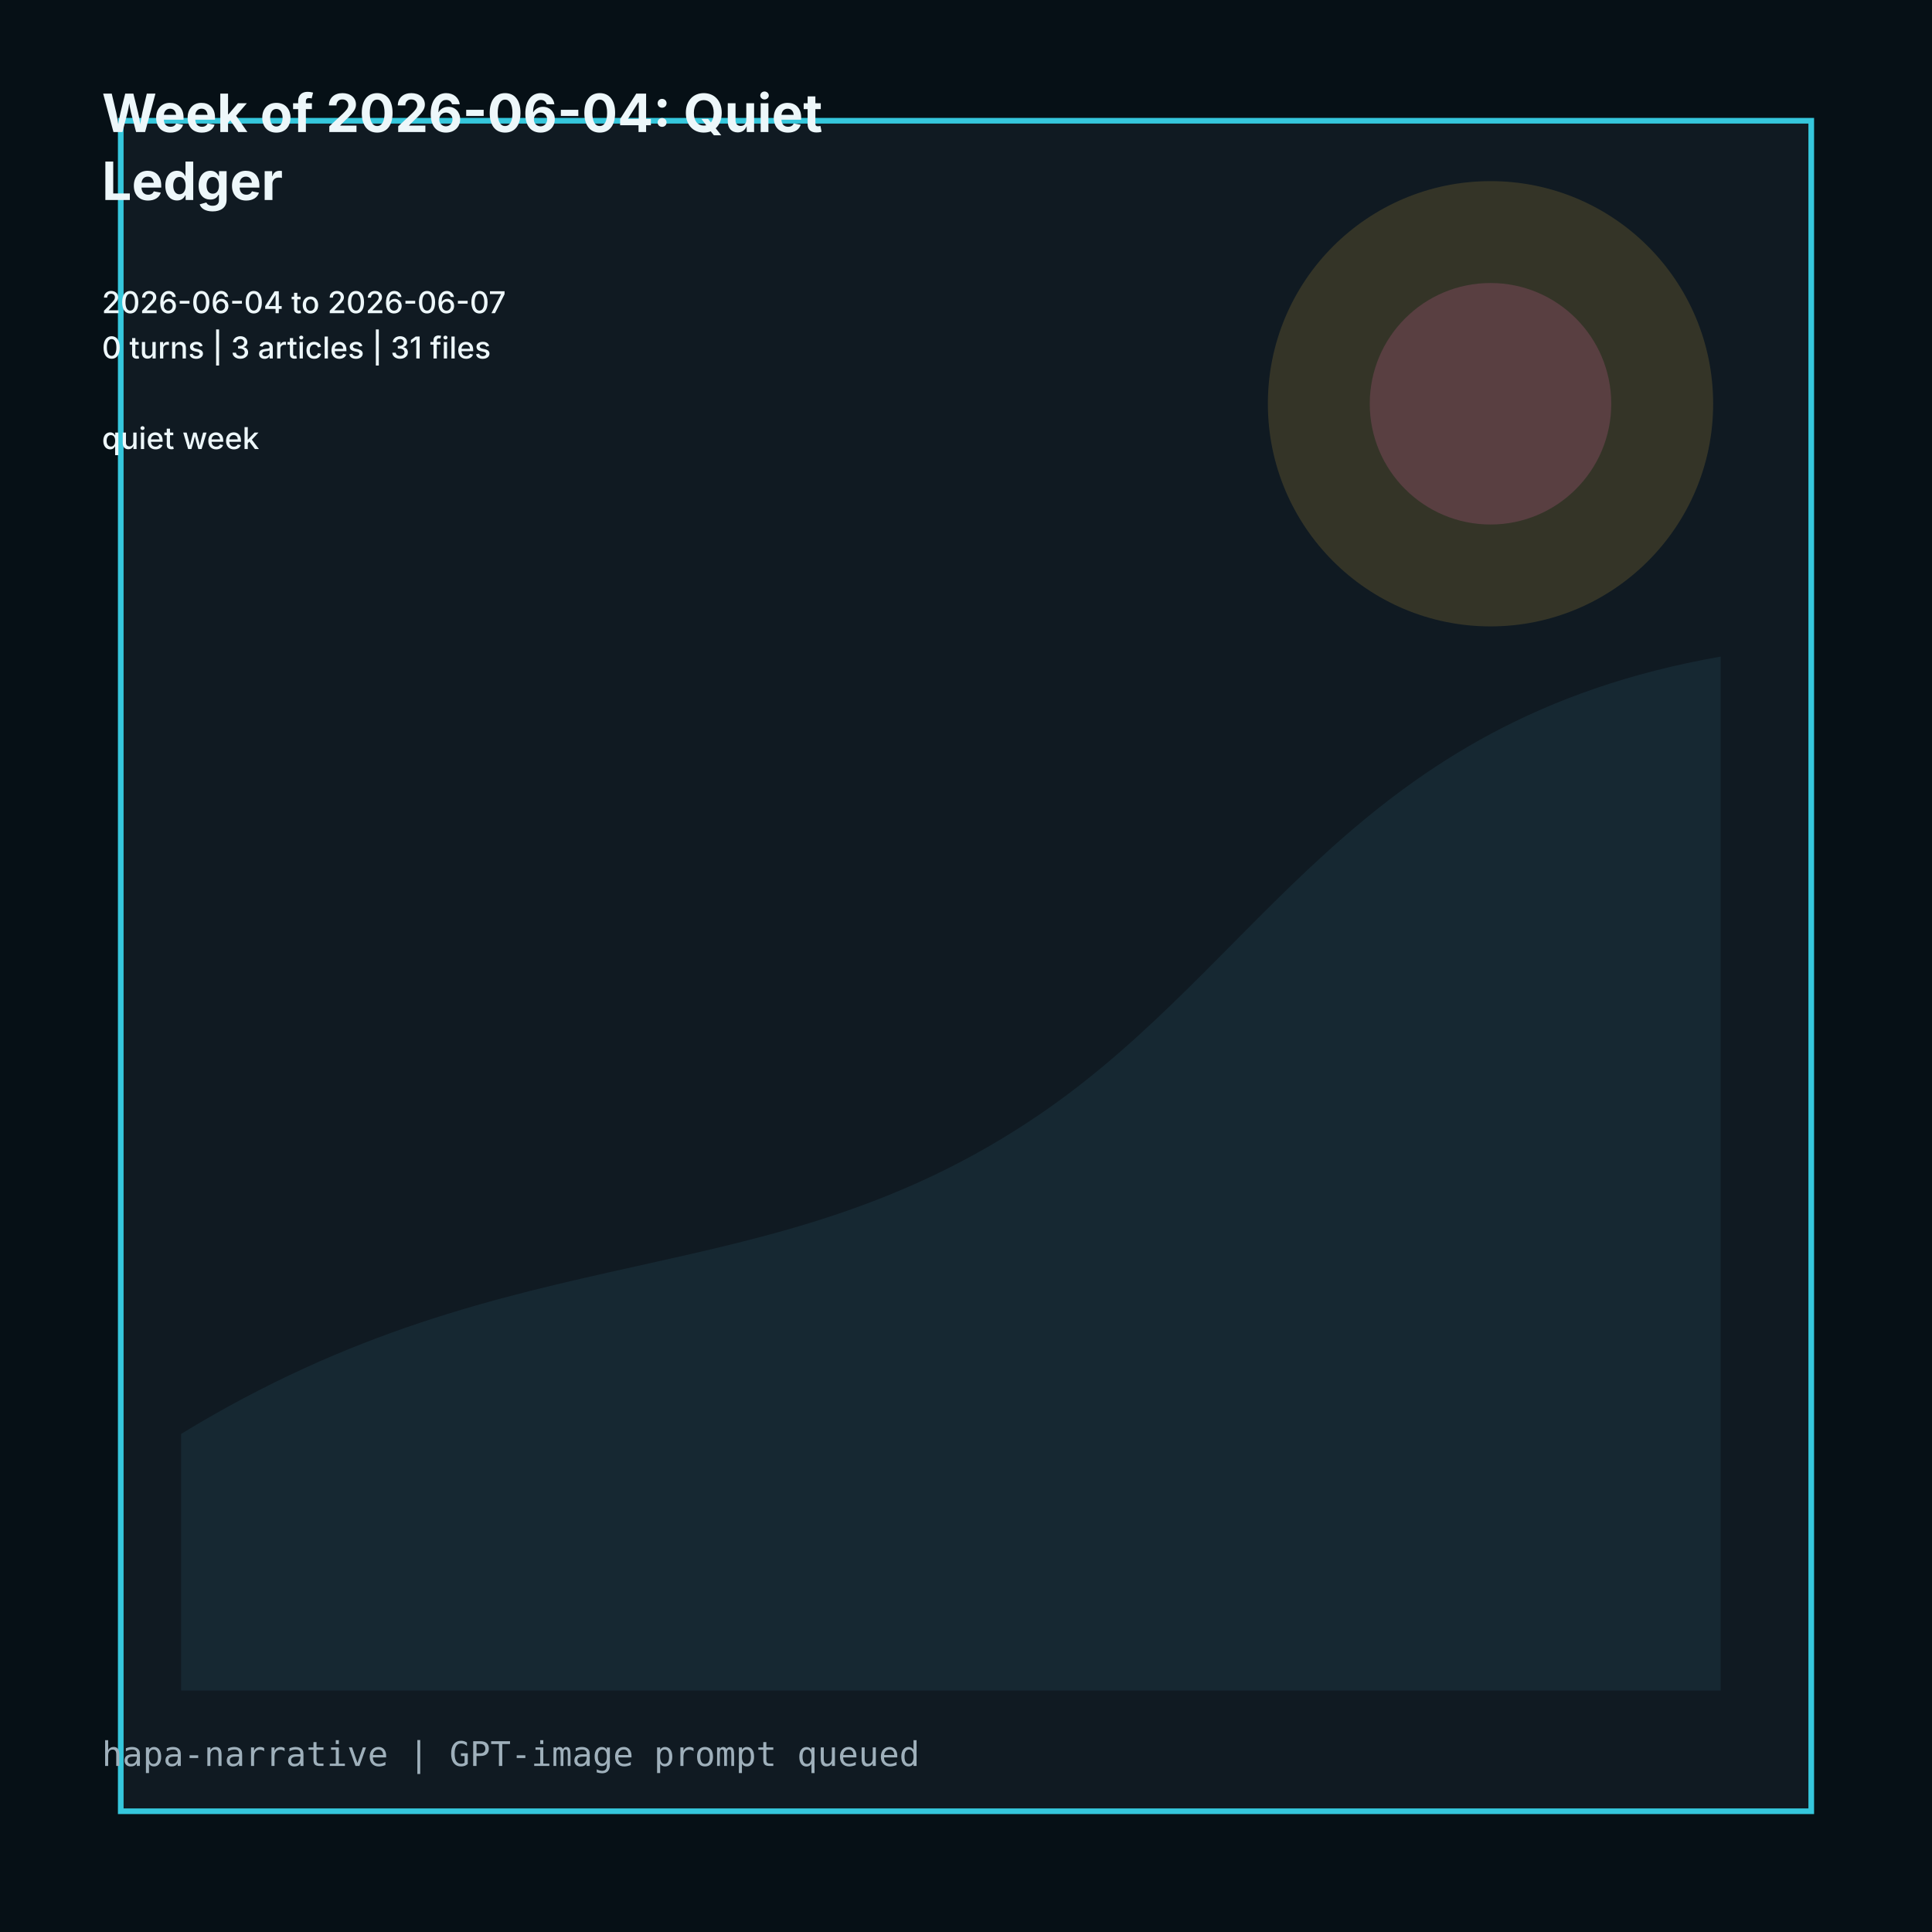
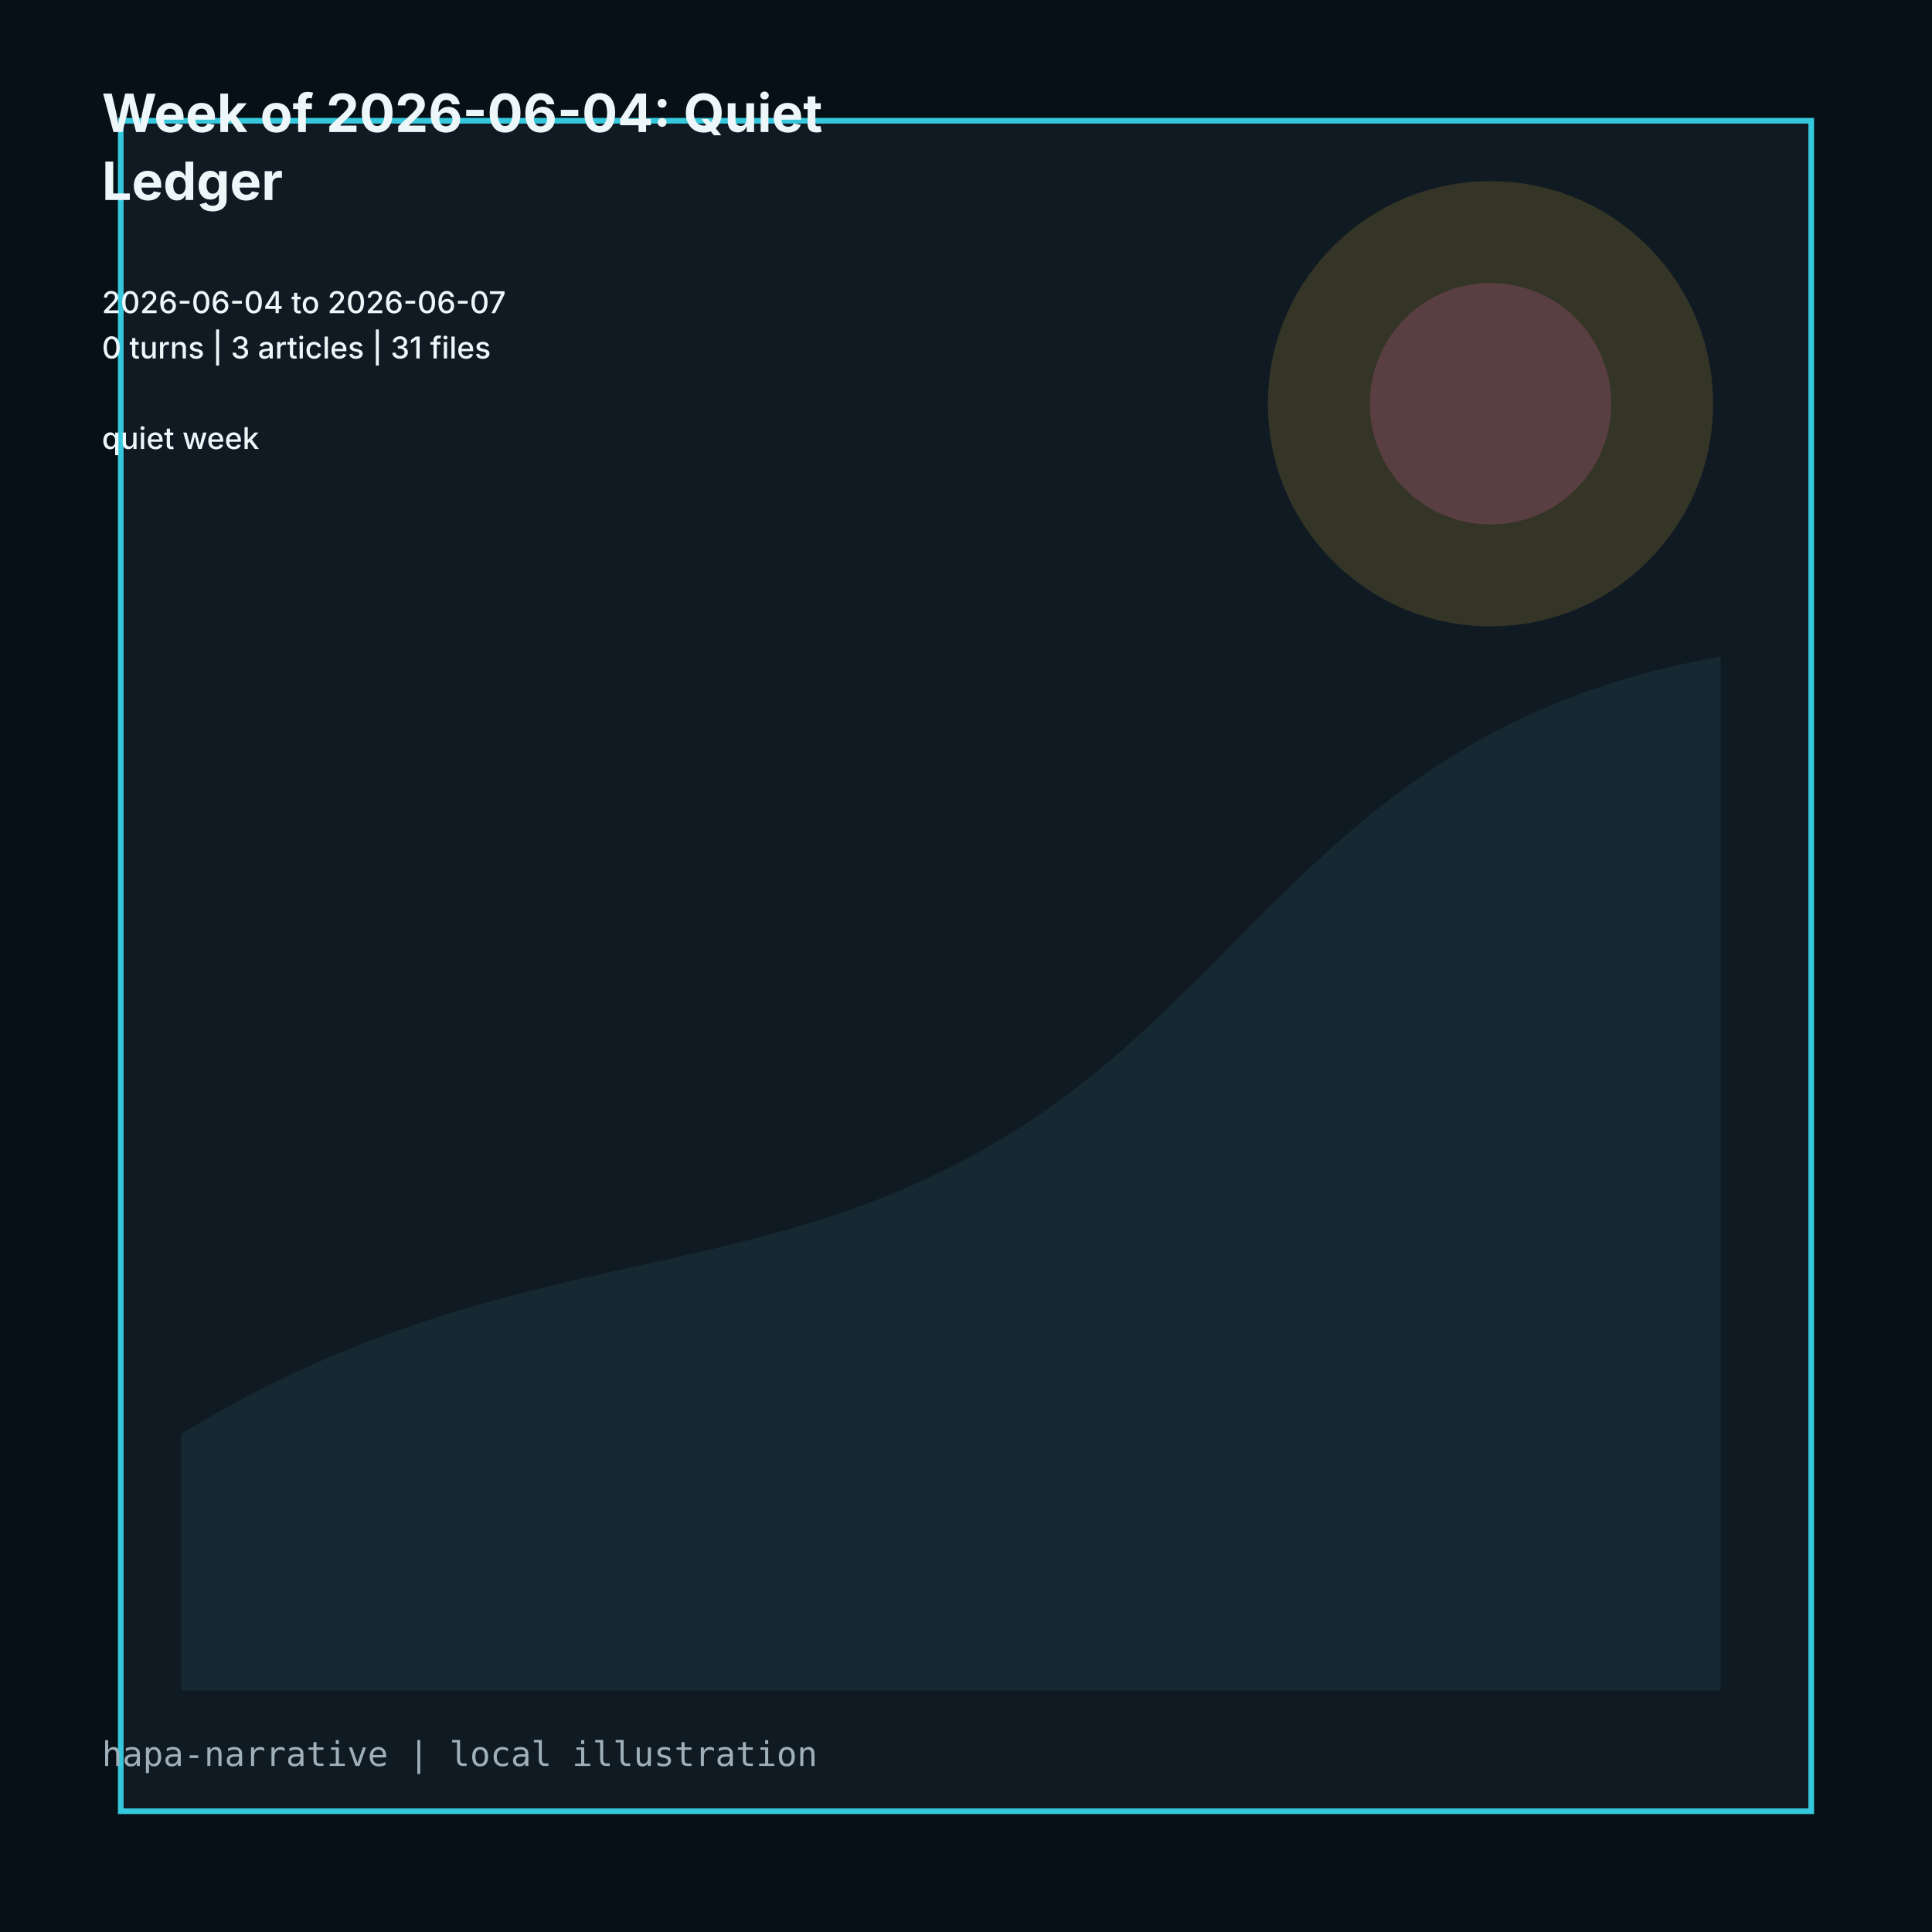
<svg xmlns="http://www.w3.org/2000/svg" viewBox="0 0 1024 1024" role="img">
  <rect width="1024" height="1024" fill="#061016" />
  <path d="M64 64h896v896H64z" fill="#101a22" stroke="#35c7dc" stroke-width="3" />
  <path d="M96 760c180-110 310-70 456-170 118-81 166-208 360-242v548H96z" fill="#162832" />
  <circle cx="790" cy="214" r="118" fill="#d7ad3f" opacity=".18" />
  <circle cx="790" cy="214" r="64" fill="#d9659f" opacity=".22" />
  <g fill="#edf7fa" font-family="Inter, ui-sans-serif, system-ui">
    <text x="54" y="70" font-size="28" font-weight="700">Week of 2026-06-04: Quiet</text>
    <text x="54" y="106" font-size="28" font-weight="700">Ledger</text>
    <text x="54" y="142" font-size="16" font-weight="500" />
    <text x="54" y="166" font-size="16" font-weight="500">2026-06-04 to 2026-06-07</text>
    <text x="54" y="190" font-size="16" font-weight="500">0 turns | 3 articles | 31 files</text>
    <text x="54" y="214" font-size="16" font-weight="500" />
    <text x="54" y="238" font-size="16" font-weight="500">quiet week</text>
  </g>
-   <text x="54" y="936" fill="#9fb0bb" font-size="18" font-family="ui-monospace, monospace">hapa-narrative | GPT-image prompt queued</text>
+   <text x="54" y="936" fill="#9fb0bb" font-size="18" font-family="ui-monospace, monospace">hapa-narrative | local illustration</text>
</svg>
